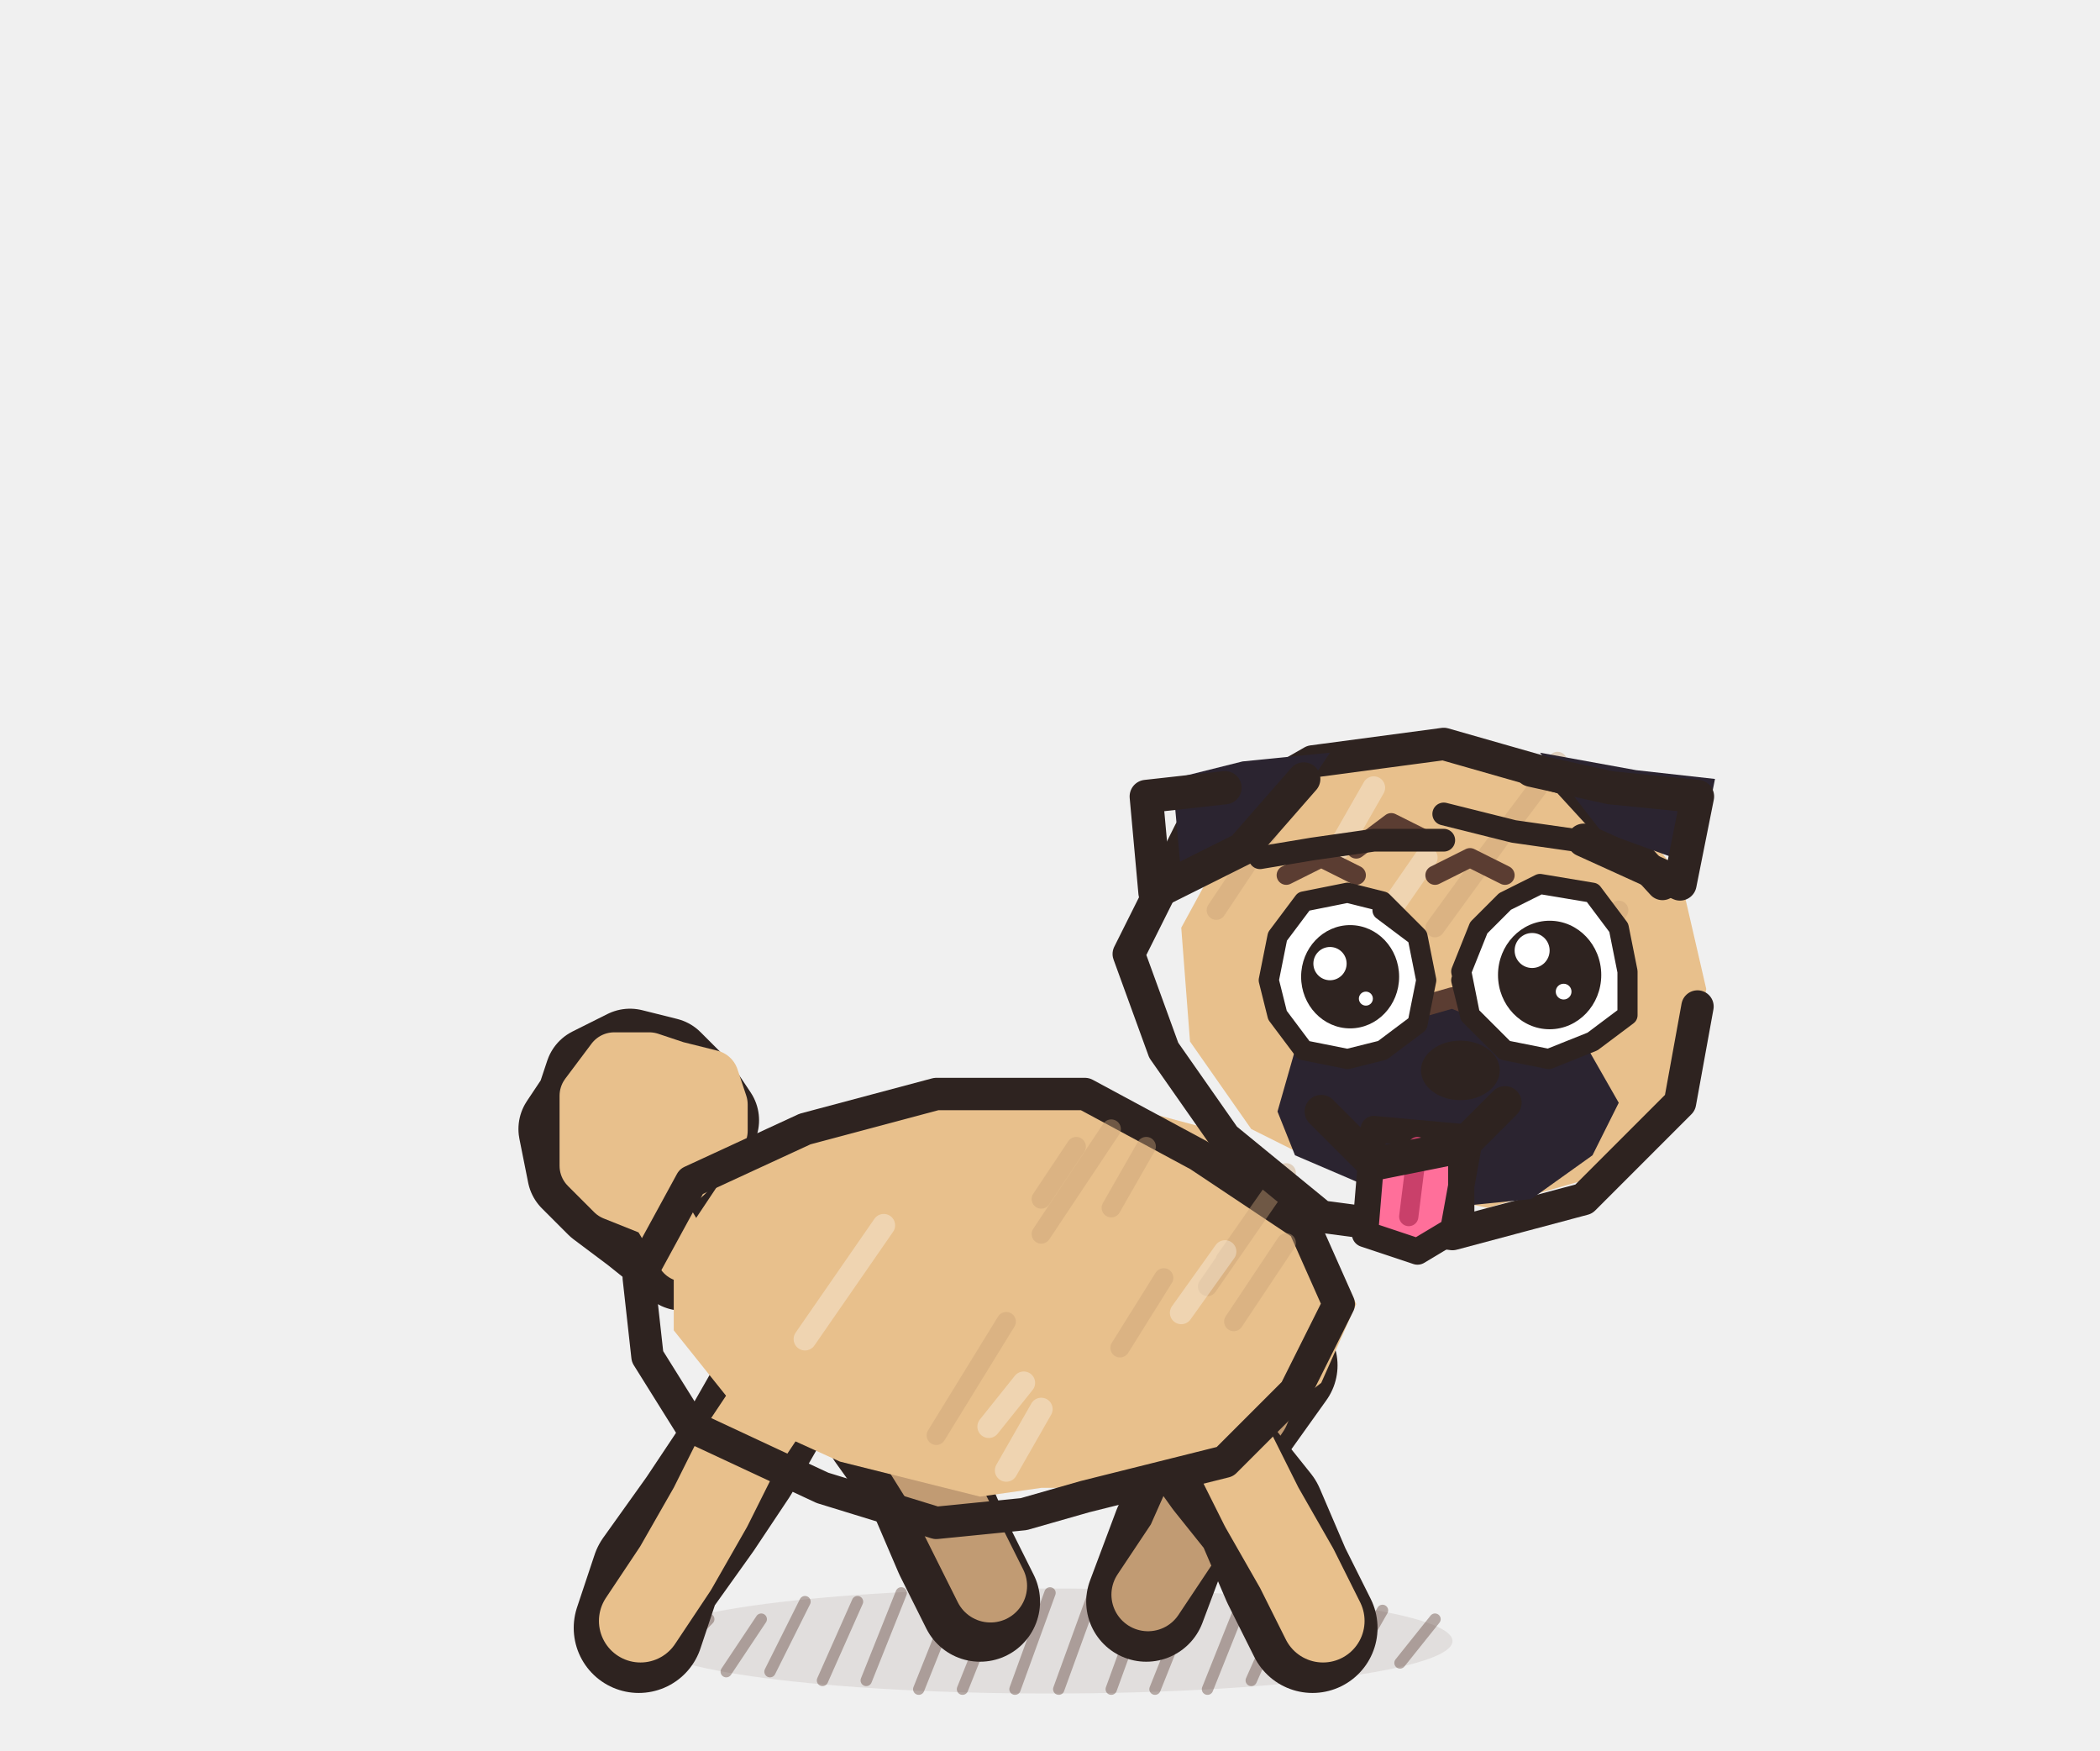
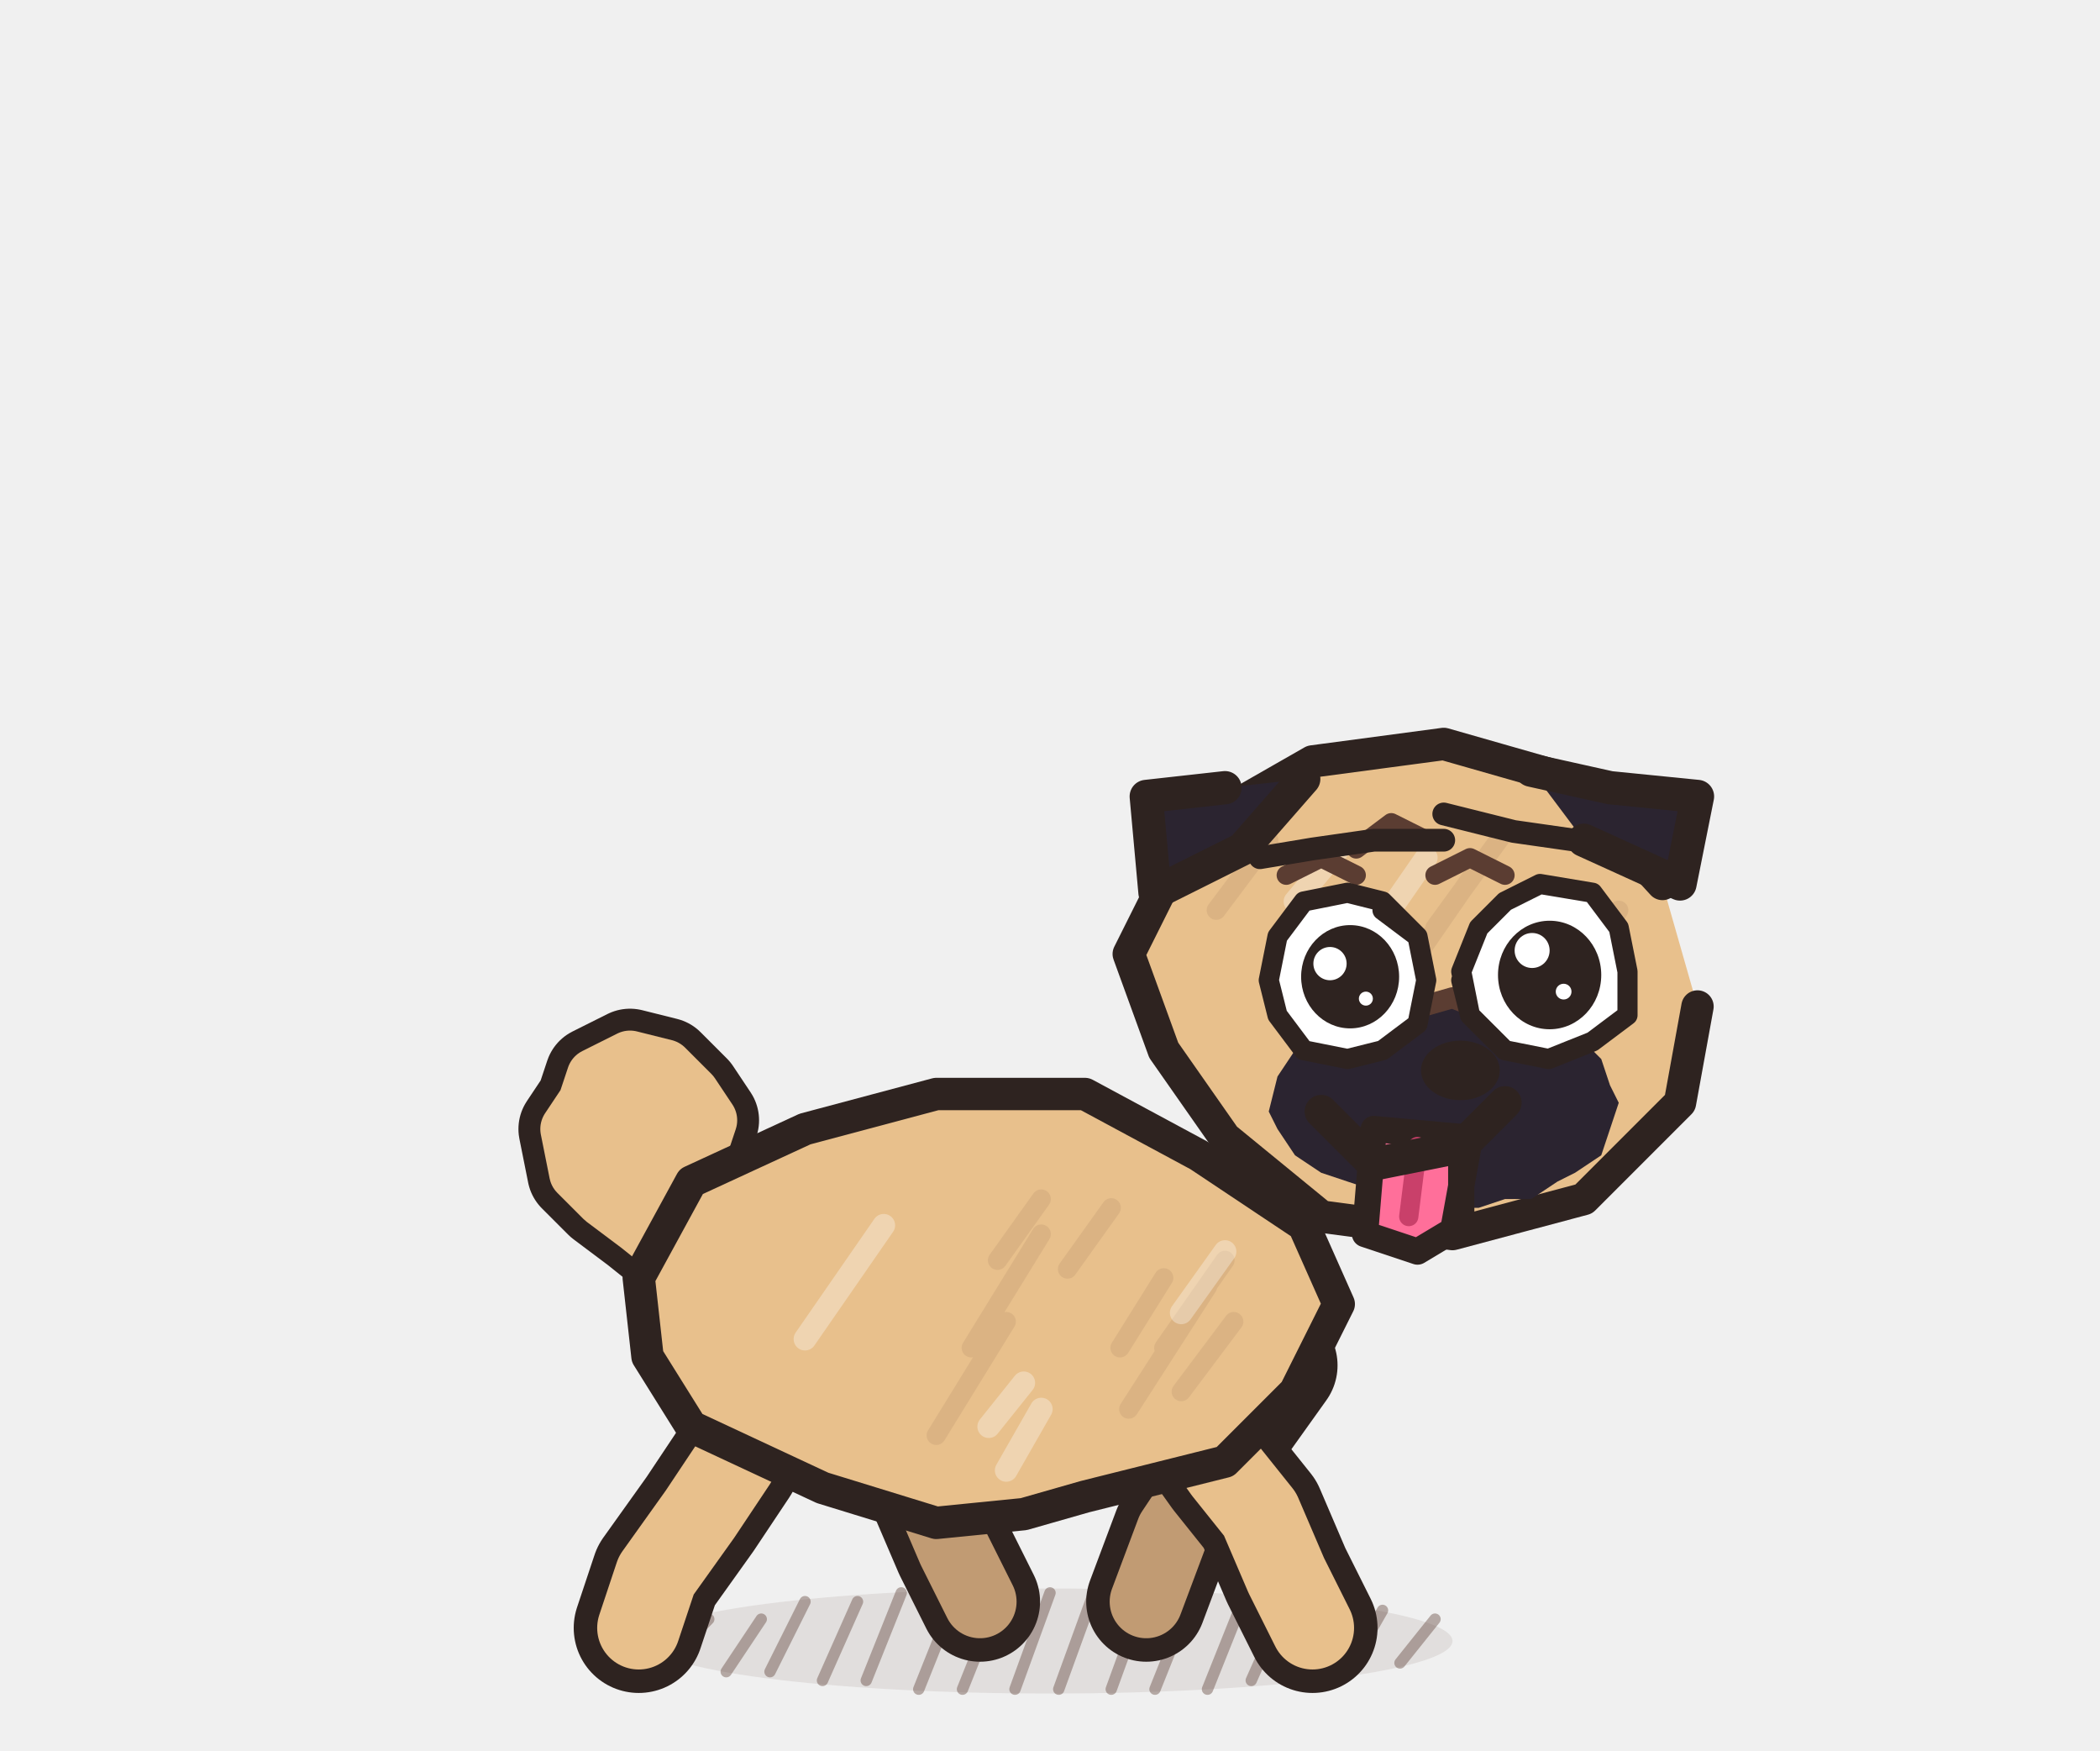
<svg xmlns="http://www.w3.org/2000/svg" width="240" height="200" class="pa-dog pa-pose-walk pa-d-anim" viewBox="0 0 240 200" role="img" aria-label="Dumpling the Pug, walk">
  <style>.pa-d-f1,.pa-d-f2{opacity:0}.pa-d-f0{animation:b0 1s steps(1,end) infinite}.pa-d-f1{animation:b1 1s steps(1,end) infinite}.pa-d-f2{animation:b2 1s steps(1,end) infinite}@keyframes b0{0%{opacity:1}33.333%{opacity:0}100%{opacity:0}}@keyframes b1{0%{opacity:0}33.333%{opacity:1}66.666%{opacity:0}100%{opacity:0}}@keyframes b2{0%{opacity:0}66.666%{opacity:1}100%{opacity:1}}.pa-d-tw{transform-box:fill-box;transform-origin:50% 50%}</style>
  <g>
    <ellipse cx="120" cy="187.5" rx="46" ry="6" fill="#5B3D32" opacity="0.1" />
    <path d="M77 189l4 -4M83 191l4 -6M88 191l4 -8M94 192l4 -9M99 192l4 -10M105 193l4 -10M110 193l4 -10M116 193l4 -11M121 193l4 -11M127 193l4 -11M132 193l4 -10M138 193l4 -10M143 192l4 -9M149 192l4 -8M154 191l4 -7M160 190l4 -5" stroke="#5B3D32" stroke-width="1.3" stroke-linecap="round" opacity="0.4" fill="none" />
    <g class="pa-d-f0">
      <path d="M78 144L73 140L69 137L66 134L65 129L67 126L68 123L72 121L76 122L79 125L81 128L80 131L78 133L77 136L74 135L72 134L69 133L69 129L69 128L72 126L74 127L76 126L75 127L76 129L76 130L75 131" fill="none" stroke="#2E2320" stroke-width="11.5" stroke-linecap="round" stroke-linejoin="round" />
-       <path d="M77 144L74 139L69 137L66 134L66 130L66 126L69 122L73 122L76 123L80 124L81 127L81 130L79 133L77 135L73 135L71 134L69 132L69 130L70 128L71 126L73 125L76 127L76 127L76 129L77 129L75 131" fill="none" stroke="#E8C08C" stroke-width="6.5" stroke-linecap="round" stroke-linejoin="round" transform="translate(1.2 -0.8)" />
+       <path d="M78 144L73 140L69 137L66 134L65 129L67 126L68 123L72 121L76 122L79 125L81 128L80 131L78 133L77 136L74 135L72 134L69 133L69 129L69 128L72 126L74 127L76 126L75 127L76 129L76 130L75 131" fill="none" stroke="#E8C08C" stroke-width="6.5" stroke-linecap="round" stroke-linejoin="round" />
      <g class="pa-d-leg pa-d-leg-FH">
        <path d="M97 156L101 163L106 170L109 177L112 183" fill="none" stroke="#2E2320" stroke-width="13.725" stroke-linecap="round" stroke-linejoin="round" />
-         <path d="M97 155L101 162L106 170L109 176L112 182" fill="none" stroke="#c19b73" stroke-width="8.36" stroke-linecap="round" stroke-linejoin="round" transform="translate(1.2 -0.8)" />
+         <path d="M97 156L101 163L106 170L109 177L112 183" fill="none" stroke="#c19b73" stroke-width="8.36" stroke-linecap="round" stroke-linejoin="round" />
      </g>
      <g class="pa-d-leg pa-d-leg-FF">
        <path d="M146 156L141 163L138 169L134 175L131 183" fill="none" stroke="#2E2320" stroke-width="13.725" stroke-linecap="round" stroke-linejoin="round" />
-         <path d="M145 155L142 162L138 168L134 177L130 183" fill="none" stroke="#c19b73" stroke-width="8.36" stroke-linecap="round" stroke-linejoin="round" transform="translate(1.2 -0.8)" />
+         <path d="M146 156L141 163L138 169L134 175L131 183" fill="none" stroke="#c19b73" stroke-width="8.36" stroke-linecap="round" stroke-linejoin="round" />
      </g>
      <g class="pa-d-leg pa-d-leg-NH">
        <path d="M88 160L84 167L80 173L75 180L73 186" fill="none" stroke="#2E2320" stroke-width="14.865" stroke-linecap="round" stroke-linejoin="round" />
-         <path d="M87 161L83 167L80 173L76 180L72 186" fill="none" stroke="#E8C08C" stroke-width="9.5" stroke-linecap="round" stroke-linejoin="round" transform="translate(1.2 -0.8)" />
+         <path d="M88 160L84 167L80 173L75 180L73 186" fill="none" stroke="#E8C08C" stroke-width="9.5" stroke-linecap="round" stroke-linejoin="round" />
      </g>
      <g class="pa-d-leg pa-d-leg-NF">
        <path d="M135 161L140 168L144 173L147 180L150 186" fill="none" stroke="#2E2320" stroke-width="14.865" stroke-linecap="round" stroke-linejoin="round" />
-         <path d="M134 161L140 167L143 173L147 180L150 186" fill="none" stroke="#E8C08C" stroke-width="9.5" stroke-linecap="round" stroke-linejoin="round" transform="translate(1.2 -0.8)" />
+         <path d="M135 161L140 168L144 173L147 180L150 186" fill="none" stroke="#E8C08C" stroke-width="9.5" stroke-linecap="round" stroke-linejoin="round" />
      </g>
-       <path d="M155 149L151 158L142 165L128 170L119 170L112 171L96 167L85 162L77 152L77 143L83 134L95 127L110 125L127 126L142 130L150 138Z" fill="#E8C08C" />
+       <path d="M140 167L124 171L117 173L107 174L94 170L79 163L74 155L73 146L79 135L92 129L107 125L124 125L137 132L149 140L153 149L148 159Z" fill="#E8C08C" />
      <path d="M140 167L124 171L117 173L107 174L94 170L79 163L74 155L73 146L79 135L92 129L107 125L124 125L137 132L149 140L153 149L148 159L140 167" fill="none" stroke="#2E2320" stroke-width="3.7" stroke-linecap="round" stroke-linejoin="round" />
-       <path d="M140 144L147 134M119 137L123 131M127 138L131 131M138 147L147 134M128 154L133 146M119 141L127 129M107 164L115 151M141 151L147 142" stroke="#c9a378" stroke-width="2.2" stroke-linecap="round" opacity=".42" />
+       <path d="M140 144L133 154M119 137L114 144M127 138L122 145M138 147L129 161M128 154L133 146M119 141L111 154M107 164L115 151M141 151L135 159" stroke="#c9a378" stroke-width="2.2" stroke-linecap="round" opacity=".42" />
      <path d="M115 168L119 161M135 150L140 143M113 163L117 158M92 153L101 140" stroke="#fff" stroke-width="2.6" stroke-linecap="round" opacity=".32" />
-       <path d="M195 113L193 125L184 134L170 138L155 135L143 129L136 119L135 106L141 95L155 86L169 86L183 89L192 100Z" fill="#E8C08C" />
+       <path d="M194 115L192 126L181 137L166 141L151 139L140 130L133 120L129 109L136 95L150 87L165 85L179 89L190 101Z" fill="#E8C08C" />
      <path d="M194 115L192 126L181 137L166 141L151 139L140 130L133 120L129 109L136 95L150 87L165 85L179 89L190 101" fill="none" stroke="#2E2320" stroke-width="3.7" stroke-linecap="round" stroke-linejoin="round" />
-       <path d="M164 106L172 95M169 99L178 87M139 104L145 95M180 112L185 104" stroke="#c9a378" stroke-width="2.2" stroke-linecap="round" opacity=".42" />
-       <path d="M154 111L163 98M153 97L157 90" stroke="#fff" stroke-width="2.6" stroke-linecap="round" opacity=".32" />
-       <path d="M185 126L182 132L175 137L165 138L155 135L148 132L146 127L148 120L155 114L166 114L174 116L181 119Z" fill="#2B2430" />
+       <path d="M164 106L172 95M169 99L160 112M139 104L145 96M180 112L185 104" stroke="#c9a378" stroke-width="2.2" stroke-linecap="round" opacity=".42" />
+       <path d="M154 111L163 98M153 97L148 103" stroke="#fff" stroke-width="2.6" stroke-linecap="round" opacity=".32" />
+       <path d="M185 126L184 129L183 132L180 134L178 135L175 137L172 137L169 138L165 138L163 137L160 137L157 136L154 135L151 134L148 132L146 129L145 127L146 123L148 120L150 118L153 116L155 114L158 114L161 114L163 114L166 114L169 115L171 115L174 116L177 117L179 118L181 119L183 121L184 124Z" fill="#2B2430" />
      <path d="M147 100L151 98L155 100" fill="none" stroke="#5B3D32" stroke-width="2.2" stroke-linecap="round" stroke-linejoin="round" />
      <path d="M155 97L159 94L163 96" fill="none" stroke="#5B3D32" stroke-width="2.2" stroke-linecap="round" stroke-linejoin="round" />
      <path d="M164 100L168 98L172 100" fill="none" stroke="#5B3D32" stroke-width="2.2" stroke-linecap="round" stroke-linejoin="round" />
      <path d="M154 118L159 116L166 114L171 116L176 118" fill="none" stroke="#5B3D32" stroke-width="2.4" stroke-linecap="round" stroke-linejoin="round" />
-       <path d="M163 112L162 116L158 120L154 121L149 120L146 116L144 112L146 107L149 103L154 102L158 103L162 107Z" fill="#FFFFFF" />
+       <path d="M158 104L162 107L163 112L162 117L158 120L154 121L149 120L146 116L145 112L146 107L149 103L154 102Z" fill="#FFFFFF" />
      <path d="M158 104L162 107L163 112L162 117L158 120L154 121L149 120L146 116L145 112L146 107L149 103L154 102L158 103L162 107" fill="none" stroke="#2E2320" stroke-width="2.3" stroke-linecap="round" stroke-linejoin="round" />
      <ellipse cx="154.3" cy="111.6" rx="5.6" ry="5.9" fill="#2E2320" />
      <ellipse cx="152" cy="110.1" rx="1.9" ry="1.9" fill="#FFFFFF" />
      <ellipse cx="156.1" cy="114.1" rx="0.8" ry="0.8" fill="#FFFFFF" />
      <path d="M144 98L150 97L157 96L165 96" fill="none" stroke="#2E2320" stroke-width="2.6" stroke-linecap="round" stroke-linejoin="round" />
-       <path d="M187 111L185 116L182 120L177 121L172 120L168 116L167 111L168 106L172 102L177 101L182 102L185 106Z" fill="#FFFFFF" />
+       <path d="M168 116L167 111L169 106L172 103L176 101L182 102L185 106L186 111L186 116L182 119L177 121L172 120Z" fill="#FFFFFF" />
      <path d="M168 116L167 111L169 106L172 103L176 101L182 102L185 106L186 111L186 116L182 119L177 121L172 120L168 116L167 112" fill="none" stroke="#2E2320" stroke-width="2.3" stroke-linecap="round" stroke-linejoin="round" />
      <ellipse cx="177.1" cy="111.4" rx="5.9" ry="6.2" fill="#2E2320" />
      <ellipse cx="175.1" cy="108.6" rx="2" ry="2" fill="#FFFFFF" />
      <ellipse cx="178.7" cy="113.3" rx="0.9" ry="0.9" fill="#FFFFFF" />
      <path d="M165 93L173 95L180 96L187 96" fill="none" stroke="#2E2320" stroke-width="2.6" stroke-linecap="round" stroke-linejoin="round" />
      <ellipse cx="166.9" cy="122.3" rx="4.5" ry="3.4" fill="#2E2320" />
-       <path d="M157 131L167 130L167 141L163 144L157 140Z" fill="#FF6F9A" />
+       <path d="M167 130L167 140L162 143L156 141L157 129Z" fill="#FF6F9A" />
      <path d="M167 130L167 140L162 143L156 141L157 129L168 130L166 141" fill="none" stroke="#2E2320" stroke-width="3" stroke-linecap="round" stroke-linejoin="round" />
      <path d="M162 131L161 139" fill="none" stroke="#C9406A" stroke-width="2.2" stroke-linecap="round" stroke-linejoin="round" />
      <path d="M151 127L157 133L167 131L172 126" fill="none" stroke="#2E2320" stroke-width="3.8" stroke-linecap="round" stroke-linejoin="round" />
-       <path d="M152 86L142 87L134 89L135 100L146 95Z" fill="#2B2430" />
+       <path d="M140 90L131 91L132 102L142 97L149 89Z" fill="#2B2430" />
      <path d="M140 90L131 91L132 102L142 97L149 89" fill="none" stroke="#2E2320" stroke-width="3.8" stroke-linecap="round" stroke-linejoin="round" />
-       <path d="M176 86L187 88L196 89L194 99L183 95Z" fill="#2B2430" />
+       <path d="M175 88L184 90L194 91L192 101L181 96Z" fill="#2B2430" />
      <path d="M175 88L184 90L194 91L192 101L181 96" fill="none" stroke="#2E2320" stroke-width="3.8" stroke-linecap="round" stroke-linejoin="round" />
    </g>
    <g class="pa-d-f1">
      <path d="M77 141L75 135L70 133L68 129L68 125L70 121L74 119L78 117L81 119L84 122L85 125L82 128L81 130L78 133L75 131L74 130L73 128L73 125L74 124L76 123L77 122L80 123L80 125L80 126L79 126L79 127" fill="none" stroke="#2E2320" stroke-width="11.5" stroke-linecap="round" stroke-linejoin="round" />
-       <path d="M78 141L75 135L70 134L69 130L68 124L70 121L73 118L77 117L81 120L83 122L84 125L83 128L81 132L79 133L75 131L74 129L73 128L72 125L73 123L75 122L78 122L79 124L79 124L80 125L79 127L78 128" fill="none" stroke="#E8C08C" stroke-width="6.5" stroke-linecap="round" stroke-linejoin="round" transform="translate(1.2 -0.8)" />
+       <path d="M77 141L75 135L70 133L68 129L68 125L70 121L74 119L78 117L81 119L84 122L85 125L82 128L81 130L78 133L75 131L74 130L73 128L73 125L74 124L76 123L77 122L80 123L80 125L80 126L79 126L79 127" fill="none" stroke="#E8C08C" stroke-width="6.5" stroke-linecap="round" stroke-linejoin="round" />
      <g class="pa-d-leg pa-d-leg-FH">
        <path d="M96 153L98 163L98 175" fill="none" stroke="#2E2320" stroke-width="13.725" stroke-linecap="round" stroke-linejoin="round" />
-         <path d="M98 152L99 164L97 174" fill="none" stroke="#c19b73" stroke-width="8.36" stroke-linecap="round" stroke-linejoin="round" transform="translate(1.2 -0.8)" />
+         <path d="M96 153L98 163L98 175" fill="none" stroke="#c19b73" stroke-width="8.36" stroke-linecap="round" stroke-linejoin="round" />
      </g>
      <g class="pa-d-leg pa-d-leg-FF">
        <path d="M146 152L145 160L146 167L145 175L145 183" fill="none" stroke="#2E2320" stroke-width="13.725" stroke-linecap="round" stroke-linejoin="round" />
-         <path d="M145 152L145 160L146 167L146 175L146 183" fill="none" stroke="#c19b73" stroke-width="8.36" stroke-linecap="round" stroke-linejoin="round" transform="translate(1.2 -0.8)" />
+         <path d="M146 152L145 160L146 167L145 175L145 183" fill="none" stroke="#c19b73" stroke-width="8.36" stroke-linecap="round" stroke-linejoin="round" />
      </g>
      <g class="pa-d-leg pa-d-leg-NH">
        <path d="M87 158L87 165L89 173L88 179L88 186" fill="none" stroke="#2E2320" stroke-width="14.865" stroke-linecap="round" stroke-linejoin="round" />
-         <path d="M87 158L88 165L87 172L88 180L86 187" fill="none" stroke="#E8C08C" stroke-width="9.5" stroke-linecap="round" stroke-linejoin="round" transform="translate(1.2 -0.8)" />
+         <path d="M87 158L87 165L89 173L88 179L88 186" fill="none" stroke="#E8C08C" stroke-width="9.5" stroke-linecap="round" stroke-linejoin="round" />
      </g>
      <g class="pa-d-leg pa-d-leg-NF">
        <path d="M135 157L136 168L135 178" fill="none" stroke="#2E2320" stroke-width="14.865" stroke-linecap="round" stroke-linejoin="round" />
-         <path d="M135 157L137 168L135 178" fill="none" stroke="#E8C08C" stroke-width="9.5" stroke-linecap="round" stroke-linejoin="round" transform="translate(1.2 -0.8)" />
+         <path d="M135 157L136 168L135 178" fill="none" stroke="#E8C08C" stroke-width="9.5" stroke-linecap="round" stroke-linejoin="round" />
      </g>
-       <path d="M153 145L149 156L139 162L125 167L119 168L110 169L94 164L84 159L77 151L76 140L81 132L94 126L109 123L126 122L139 126L149 135Z" fill="#E8C08C" />
+       <path d="M115 171L107 171L92 168L81 161L73 153L73 142L79 133L92 126L108 123L123 123L139 128L148 136L151 147L150 157L139 164L126 170Z" fill="#E8C08C" />
      <path d="M115 171L107 171L92 168L81 161L73 153L73 142L79 133L92 126L108 123L123 123L139 128L148 136L151 147L150 157L139 164L126 170" fill="none" stroke="#2E2320" stroke-width="3.7" stroke-linecap="round" stroke-linejoin="round" />
-       <path d="M106 160L110 153M106 156L115 142M117 133L122 125M105 151L110 143M98 156L103 148M102 162L110 152M133 146L141 135M106 142L115 129" stroke="#c9a378" stroke-width="2.2" stroke-linecap="round" opacity=".42" />
-       <path d="M99 163L106 152M112 133L116 127M85 152L93 141M123 140L129 131" stroke="#fff" stroke-width="2.6" stroke-linecap="round" opacity=".32" />
-       <path d="M195 109L193 120L183 130L167 133L153 132L141 126L134 115L134 101L139 91L152 84L168 82L182 86L190 96Z" fill="#E8C08C" />
+       <path d="M106 160L110 153M106 156L115 142M117 133L111 142M105 151L110 143M98 156L103 148M102 162L110 152M133 146L126 158M106 142L115 129" stroke="#c9a378" stroke-width="2.2" stroke-linecap="round" opacity=".42" />
+       <path d="M99 163L106 152M112 133L108 139M85 152L93 141M123 140L129 131" stroke="#fff" stroke-width="2.6" stroke-linecap="round" opacity=".32" />
+       <path d="M151 83L166 83L180 87L189 97L194 111L191 123L180 131L166 137L151 134L138 128L132 115L131 104L138 92Z" fill="#E8C08C" />
      <path d="M151 83L166 83L180 87L189 97L194 111L191 123L180 131L166 137L151 134L138 128L132 115L131 104L138 92L151 83" fill="none" stroke="#2E2320" stroke-width="3.7" stroke-linecap="round" stroke-linejoin="round" />
-       <path d="M161 114L171 100M149 106L157 94M151 96L160 83M157 107L164 96" stroke="#c9a378" stroke-width="2.2" stroke-linecap="round" opacity=".42" />
-       <path d="M182 99L189 89M164 97L168 91" stroke="#fff" stroke-width="2.6" stroke-linecap="round" opacity=".32" />
-       <path d="M184 122L181 127L176 132L166 134L156 131L148 128L145 121L148 116L155 112L165 110L176 111L181 115Z" fill="#2B2430" />
+       <path d="M161 114L171 100M149 106L157 94M151 96L142 109M157 107L164 96" stroke="#c9a378" stroke-width="2.2" stroke-linecap="round" opacity=".42" />
+       <path d="M182 99L176 108M164 97L168 91" stroke="#fff" stroke-width="2.6" stroke-linecap="round" opacity=".32" />
+       <path d="M185 122L183 125L182 127L179 130L176 131L173 132L171 133L168 134L166 134L163 134L160 133L158 132L155 131L153 130L150 129L147 128L146 126L145 123L144 121L146 118L147 116L150 114L152 113L155 112L157 111L160 111L163 110L165 110L168 110L171 110L173 111L176 111L179 113L181 115L182 117L184 120Z" fill="#2B2430" />
      <path d="M147 96L151 94L154 96" fill="none" stroke="#5B3D32" stroke-width="2.2" stroke-linecap="round" stroke-linejoin="round" />
      <path d="M155 92L159 91L163 93" fill="none" stroke="#5B3D32" stroke-width="2.2" stroke-linecap="round" stroke-linejoin="round" />
      <path d="M164 96L168 94L172 96" fill="none" stroke="#5B3D32" stroke-width="2.2" stroke-linecap="round" stroke-linejoin="round" />
      <path d="M154 113L159 112L165 111L171 112L176 113" fill="none" stroke="#5B3D32" stroke-width="2.4" stroke-linecap="round" stroke-linejoin="round" />
-       <path d="M163 108L162 113L158 116L154 117L149 116L146 112L144 108L146 103L149 99L154 98L158 99L162 103Z" fill="#FFFFFF" />
+       <path d="M149 99L153 98L159 99L162 103L163 108L162 112L158 115L154 117L149 116L145 113L144 108L146 103Z" fill="#FFFFFF" />
      <path d="M149 99L153 98L159 99L162 103L163 108L162 112L158 115L154 117L149 116L145 113L144 108L146 103L149 100L153 98" fill="none" stroke="#2E2320" stroke-width="2.3" stroke-linecap="round" stroke-linejoin="round" />
      <ellipse cx="153.4" cy="108.2" rx="5.6" ry="5.9" fill="#2E2320" />
      <ellipse cx="151.9" cy="106.1" rx="1.9" ry="1.9" fill="#FFFFFF" />
      <ellipse cx="155.7" cy="110" rx="0.8" ry="0.8" fill="#FFFFFF" />
      <path d="M143 94L150 94L157 93L165 91" fill="none" stroke="#2E2320" stroke-width="2.6" stroke-linecap="round" stroke-linejoin="round" />
-       <path d="M187 107L185 112L182 116L177 117L172 116L168 112L167 107L168 102L172 99L177 97L182 98L185 102Z" fill="#FFFFFF" />
+       <path d="M172 98L177 97L182 98L186 102L187 108L186 112L182 116L177 117L172 115L168 112L167 107L168 102Z" fill="#FFFFFF" />
      <path d="M172 98L177 97L182 98L186 102L187 108L186 112L182 116L177 117L172 115L168 112L167 107L168 102L171 98L177 97" fill="none" stroke="#2E2320" stroke-width="2.3" stroke-linecap="round" stroke-linejoin="round" />
      <ellipse cx="177.4" cy="107.4" rx="5.9" ry="6.2" fill="#2E2320" />
      <ellipse cx="174.8" cy="104.8" rx="2" ry="2" fill="#FFFFFF" />
      <ellipse cx="179.2" cy="109.8" rx="0.9" ry="0.9" fill="#FFFFFF" />
      <path d="M165 90L172 92L180 91L187 93" fill="none" stroke="#2E2320" stroke-width="2.6" stroke-linecap="round" stroke-linejoin="round" />
      <ellipse cx="166.2" cy="118.1" rx="4.5" ry="3.4" fill="#2E2320" />
-       <path d="M157 126L167 126L166 137L163 140L156 136Z" fill="#FF6F9A" />
+       <path d="M158 126L167 126L167 137L162 139L157 136Z" fill="#FF6F9A" />
      <path d="M158 126L167 126L167 137L162 139L157 136L157 126L168 127" fill="none" stroke="#2E2320" stroke-width="3" stroke-linecap="round" stroke-linejoin="round" />
      <path d="M163 128L163 135" fill="none" stroke="#C9406A" stroke-width="2.2" stroke-linecap="round" stroke-linejoin="round" />
      <path d="M150 123L158 130L166 128L172 121" fill="none" stroke="#2E2320" stroke-width="3.8" stroke-linecap="round" stroke-linejoin="round" />
-       <path d="M151 82L143 85L133 86L136 95L146 91Z" fill="#2B2430" />
+       <path d="M148 86L139 85L132 87L132 98L143 93Z" fill="#2B2430" />
      <path d="M148 86L139 85L132 87L132 98L143 93" fill="none" stroke="#2E2320" stroke-width="3.8" stroke-linecap="round" stroke-linejoin="round" />
-       <path d="M177 83L185 85L196 86L195 95L185 92Z" fill="#2B2430" />
+       <path d="M180 93L175 83L184 85L192 86L192 96Z" fill="#2B2430" />
      <path d="M180 93L175 83L184 85L192 86L192 96" fill="none" stroke="#2E2320" stroke-width="3.8" stroke-linecap="round" stroke-linejoin="round" />
    </g>
    <g class="pa-d-f2">
      <path d="M77 144L73 141L68 140L64 138L62 135L61 130L63 127L67 124L70 124L74 125L76 127L76 130L75 134L74 136L71 137L68 137L66 135L66 134L66 130L67 128L68 128L70 128L71 129L72 130L73 131L72 131" fill="none" stroke="#2E2320" stroke-width="11.5" stroke-linecap="round" stroke-linejoin="round" />
-       <path d="M78 144L73 141L67 140L64 138L61 134L62 130L62 126L66 124L69 123L72 125L76 128L76 131L76 133L74 136L71 138L69 137L66 135L65 133L65 130L66 129L68 128L70 128L71 129L71 129L72 131L71 131" fill="none" stroke="#E8C08C" stroke-width="6.5" stroke-linecap="round" stroke-linejoin="round" transform="translate(1.2 -0.8)" />
+       <path d="M77 144L73 141L68 140L64 138L62 135L61 130L63 127L67 124L70 124L74 125L76 127L76 130L75 134L74 136L71 137L68 137L66 135L66 134L66 130L67 128L68 128L70 128L71 129L72 130L73 131L72 131" fill="none" stroke="#E8C08C" stroke-width="6.5" stroke-linecap="round" stroke-linejoin="round" />
      <g class="pa-d-leg pa-d-leg-FH">
        <path d="M98 155L93 163L90 169L86 176L82 183" fill="none" stroke="#2E2320" stroke-width="13.725" stroke-linecap="round" stroke-linejoin="round" />
-         <path d="M97 156L93 162L90 168L87 176L82 182" fill="none" stroke="#c19b73" stroke-width="8.36" stroke-linecap="round" stroke-linejoin="round" transform="translate(1.2 -0.8)" />
+         <path d="M98 155L93 163L90 169L86 176L82 183" fill="none" stroke="#c19b73" stroke-width="8.36" stroke-linecap="round" stroke-linejoin="round" />
      </g>
      <g class="pa-d-leg pa-d-leg-FF">
        <path d="M145 155L148 163L154 170L157 176L160 182" fill="none" stroke="#2E2320" stroke-width="13.725" stroke-linecap="round" stroke-linejoin="round" />
-         <path d="M146 155L149 162L153 170L157 175L160 183" fill="none" stroke="#c19b73" stroke-width="8.36" stroke-linecap="round" stroke-linejoin="round" transform="translate(1.2 -0.8)" />
+         <path d="M145 155L148 163L154 170L157 176L160 182" fill="none" stroke="#c19b73" stroke-width="8.36" stroke-linecap="round" stroke-linejoin="round" />
      </g>
      <g class="pa-d-leg pa-d-leg-NH">
        <path d="M87 161L92 168L95 173L98 179L102 185" fill="none" stroke="#2E2320" stroke-width="14.865" stroke-linecap="round" stroke-linejoin="round" />
-         <path d="M87 161L91 167L95 173L99 180L102 186" fill="none" stroke="#E8C08C" stroke-width="9.5" stroke-linecap="round" stroke-linejoin="round" transform="translate(1.2 -0.8)" />
+         <path d="M87 161L92 168L95 173L98 179L102 185" fill="none" stroke="#E8C08C" stroke-width="9.5" stroke-linecap="round" stroke-linejoin="round" />
      </g>
      <g class="pa-d-leg pa-d-leg-NF">
        <path d="M136 160L132 168L128 173L123 180L119 186" fill="none" stroke="#2E2320" stroke-width="14.865" stroke-linecap="round" stroke-linejoin="round" />
-         <path d="M135 160L132 167L129 174L124 180L119 185" fill="none" stroke="#E8C08C" stroke-width="9.5" stroke-linecap="round" stroke-linejoin="round" transform="translate(1.2 -0.8)" />
+         <path d="M136 160L132 168L128 173L123 180L119 186" fill="none" stroke="#E8C08C" stroke-width="9.5" stroke-linecap="round" stroke-linejoin="round" />
      </g>
-       <path d="M152 148L151 158L140 165L126 170L118 170L110 171L95 168L84 160L77 152L77 143L82 135L95 127L109 124L126 125L139 131L149 137Z" fill="#E8C08C" />
+       <path d="M117 173L109 173L92 171L79 163L74 155L72 146L78 136L91 129L109 126L123 127L137 132L149 141L152 151L149 159L140 167L125 172Z" fill="#E8C08C" />
      <path d="M117 173L109 173L92 171L79 163L74 155L72 146L78 136L91 129L109 126L123 127L137 132L149 141L152 151L149 159L140 167L125 172" fill="none" stroke="#2E2320" stroke-width="3.7" stroke-linecap="round" stroke-linejoin="round" />
-       <path d="M139 156L147 145M101 153L106 147M120 165L129 152M90 141L96 132M132 154L142 141M87 145L92 138M92 138L100 127M93 163L101 152" stroke="#c9a378" stroke-width="2.2" stroke-linecap="round" opacity=".42" />
-       <path d="M104 161L112 149M118 150L126 139M110 135L119 122M120 162L124 155" stroke="#fff" stroke-width="2.6" stroke-linecap="round" opacity=".32" />
-       <path d="M197 112L194 125L184 134L168 139L153 135L142 130L136 119L135 107L140 94L153 88L169 85L182 90L191 99Z" fill="#E8C08C" />
+       <path d="M139 156L144 149M101 153L106 147M120 165L129 152M90 141L84 149M132 154L123 168M87 145L92 138M92 138L85 149M93 163L101 152" stroke="#c9a378" stroke-width="2.2" stroke-linecap="round" opacity=".42" />
+       <path d="M104 161L112 149M118 150L126 139M110 135L101 147M120 162L124 155" stroke="#fff" stroke-width="2.6" stroke-linecap="round" opacity=".32" />
+       <path d="M137 98L151 89L165 86L179 92L190 102L193 115L191 129L180 136L167 142L150 138L140 131L132 122L131 107Z" fill="#E8C08C" />
      <path d="M137 98L151 89L165 86L179 92L190 102L193 115L191 129L180 136L167 142L150 138L140 131L132 122L131 107L137 97" fill="none" stroke="#2E2320" stroke-width="3.7" stroke-linecap="round" stroke-linejoin="round" />
-       <path d="M179 114L186 104M150 98L159 85M185 106L194 93M150 102L157 92" stroke="#c9a378" stroke-width="2.2" stroke-linecap="round" opacity=".42" />
-       <path d="M171 95L176 87M166 108L174 97" stroke="#fff" stroke-width="2.6" stroke-linecap="round" opacity=".32" />
-       <path d="M185 126L181 132L174 138L164 139L155 138L149 133L147 127L149 120L155 115L166 115L176 117L182 121Z" fill="#2B2430" />
+       <path d="M179 114L186 104M150 98L141 111M185 106L187 103M150 102L143 112" stroke="#c9a378" stroke-width="2.2" stroke-linecap="round" opacity=".42" />
+       <path d="M171 95L165 103M166 108L174 97" stroke="#fff" stroke-width="2.6" stroke-linecap="round" opacity=".32" />
+       <path d="M186 126L184 128L183 130L181 132L179 134L177 136L174 137L171 138L168 139L164 139L161 139L158 138L155 137L152 137L150 135L148 134L147 130L146 127L147 124L148 122L148 119L150 118L153 117L155 115L157 115L160 115L163 114L166 114L168 115L171 115L174 116L176 117L179 119L183 121L184 123Z" fill="#2B2430" />
      <path d="M147 101L151 99L154 101" fill="none" stroke="#5B3D32" stroke-width="2.2" stroke-linecap="round" stroke-linejoin="round" />
      <path d="M155 98L159 96L163 98" fill="none" stroke="#5B3D32" stroke-width="2.2" stroke-linecap="round" stroke-linejoin="round" />
      <path d="M164 101L168 98L172 101" fill="none" stroke="#5B3D32" stroke-width="2.2" stroke-linecap="round" stroke-linejoin="round" />
      <path d="M154 118L159 117L166 116L170 117L176 118" fill="none" stroke="#5B3D32" stroke-width="2.4" stroke-linecap="round" stroke-linejoin="round" />
-       <path d="M163 113L162 118L158 121L154 122L149 121L145 118L144 113L146 108L149 104L154 103L158 104L162 108Z" fill="#FFFFFF" />
+       <path d="M149 121L146 117L144 113L145 108L149 104L154 103L158 105L162 108L163 113L162 117L159 121L154 123Z" fill="#FFFFFF" />
      <path d="M149 121L146 117L144 113L145 108L149 104L154 103L158 105L162 108L163 113L162 117L159 121L154 123L149 121L145 118" fill="none" stroke="#2E2320" stroke-width="2.3" stroke-linecap="round" stroke-linejoin="round" />
      <ellipse cx="153.6" cy="113.1" rx="5.6" ry="5.9" fill="#2E2320" />
      <ellipse cx="151.7" cy="110.7" rx="1.9" ry="1.9" fill="#FFFFFF" />
      <ellipse cx="156" cy="115.3" rx="0.8" ry="0.8" fill="#FFFFFF" />
      <path d="M144 99L150 98L157 97L164 95" fill="none" stroke="#2E2320" stroke-width="2.6" stroke-linecap="round" stroke-linejoin="round" />
-       <path d="M186 112L185 117L182 120L177 122L172 120L168 117L167 112L168 107L172 103L177 102L182 103L185 107Z" fill="#FFFFFF" />
+       <path d="M172 103L177 102L182 103L185 107L186 112L185 117L182 121L177 122L172 121L168 117L167 112L168 107Z" fill="#FFFFFF" />
      <path d="M172 103L177 102L182 103L185 107L186 112L185 117L182 121L177 122L172 121L168 117L167 112L168 107L172 103L177 102" fill="none" stroke="#2E2320" stroke-width="2.3" stroke-linecap="round" stroke-linejoin="round" />
      <ellipse cx="176.6" cy="112.4" rx="5.9" ry="6.2" fill="#2E2320" />
      <ellipse cx="175.2" cy="110.4" rx="2" ry="2" fill="#FFFFFF" />
      <ellipse cx="179.1" cy="114.5" rx="0.9" ry="0.9" fill="#FFFFFF" />
      <path d="M166 94L173 96L180 98L188 98" fill="none" stroke="#2E2320" stroke-width="2.6" stroke-linecap="round" stroke-linejoin="round" />
      <ellipse cx="167" cy="123.5" rx="4.5" ry="3.4" fill="#2E2320" />
-       <path d="M157 131L167 130L167 141L161 144L156 142Z" fill="#FF6F9A" />
+       <path d="M161 146L158 142L157 131L169 131L167 143Z" fill="#FF6F9A" />
      <path d="M161 146L158 142L157 131L169 131L167 143L161 145L157 141" fill="none" stroke="#2E2320" stroke-width="3" stroke-linecap="round" stroke-linejoin="round" />
      <path d="M163 134L163 139" fill="none" stroke="#C9406A" stroke-width="2.2" stroke-linecap="round" stroke-linejoin="round" />
      <path d="M150 128L157 135L166 131L172 127" fill="none" stroke="#2E2320" stroke-width="3.8" stroke-linecap="round" stroke-linejoin="round" />
-       <path d="M149 88L142 90L133 90L135 100L143 97Z" fill="#2B2430" />
+       <path d="M131 91L134 103L143 98L150 90L139 90Z" fill="#2B2430" />
      <path d="M131 91L134 103L143 98L150 90L139 90L131 93" fill="none" stroke="#2E2320" stroke-width="3.8" stroke-linecap="round" stroke-linejoin="round" />
-       <path d="M177 87L186 88L196 90L194 101L185 97Z" fill="#2B2430" />
+       <path d="M191 101L180 98L175 88L184 91L194 91Z" fill="#2B2430" />
      <path d="M191 101L180 98L175 88L184 91L194 91" fill="none" stroke="#2E2320" stroke-width="3.8" stroke-linecap="round" stroke-linejoin="round" />
    </g>
  </g>
</svg>
